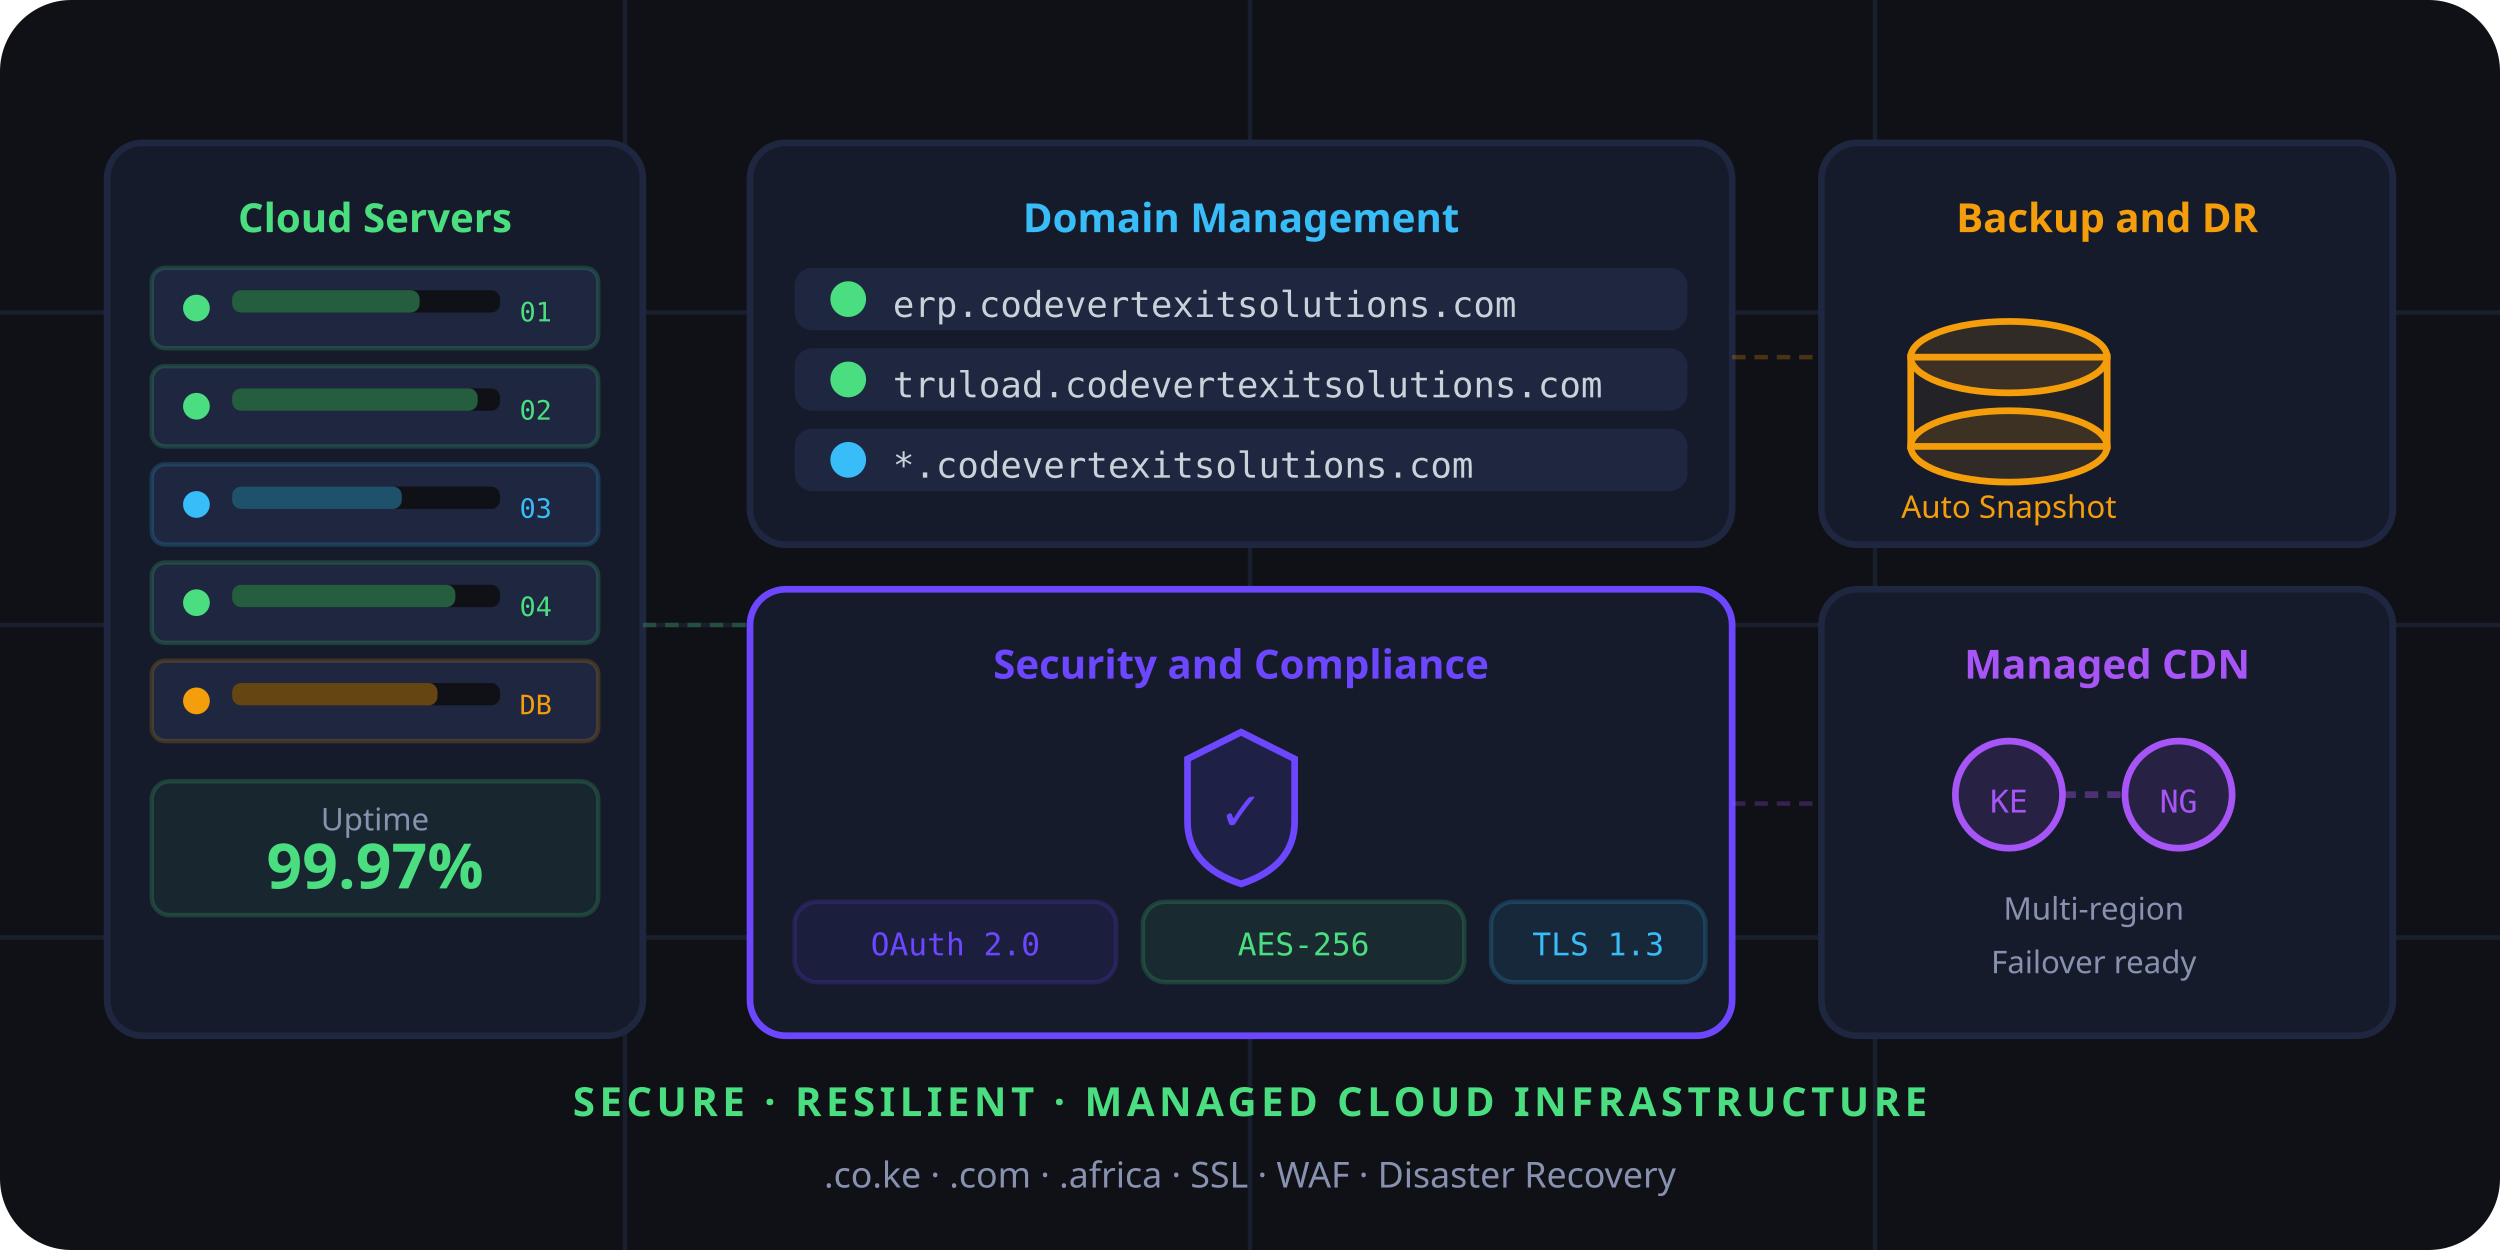
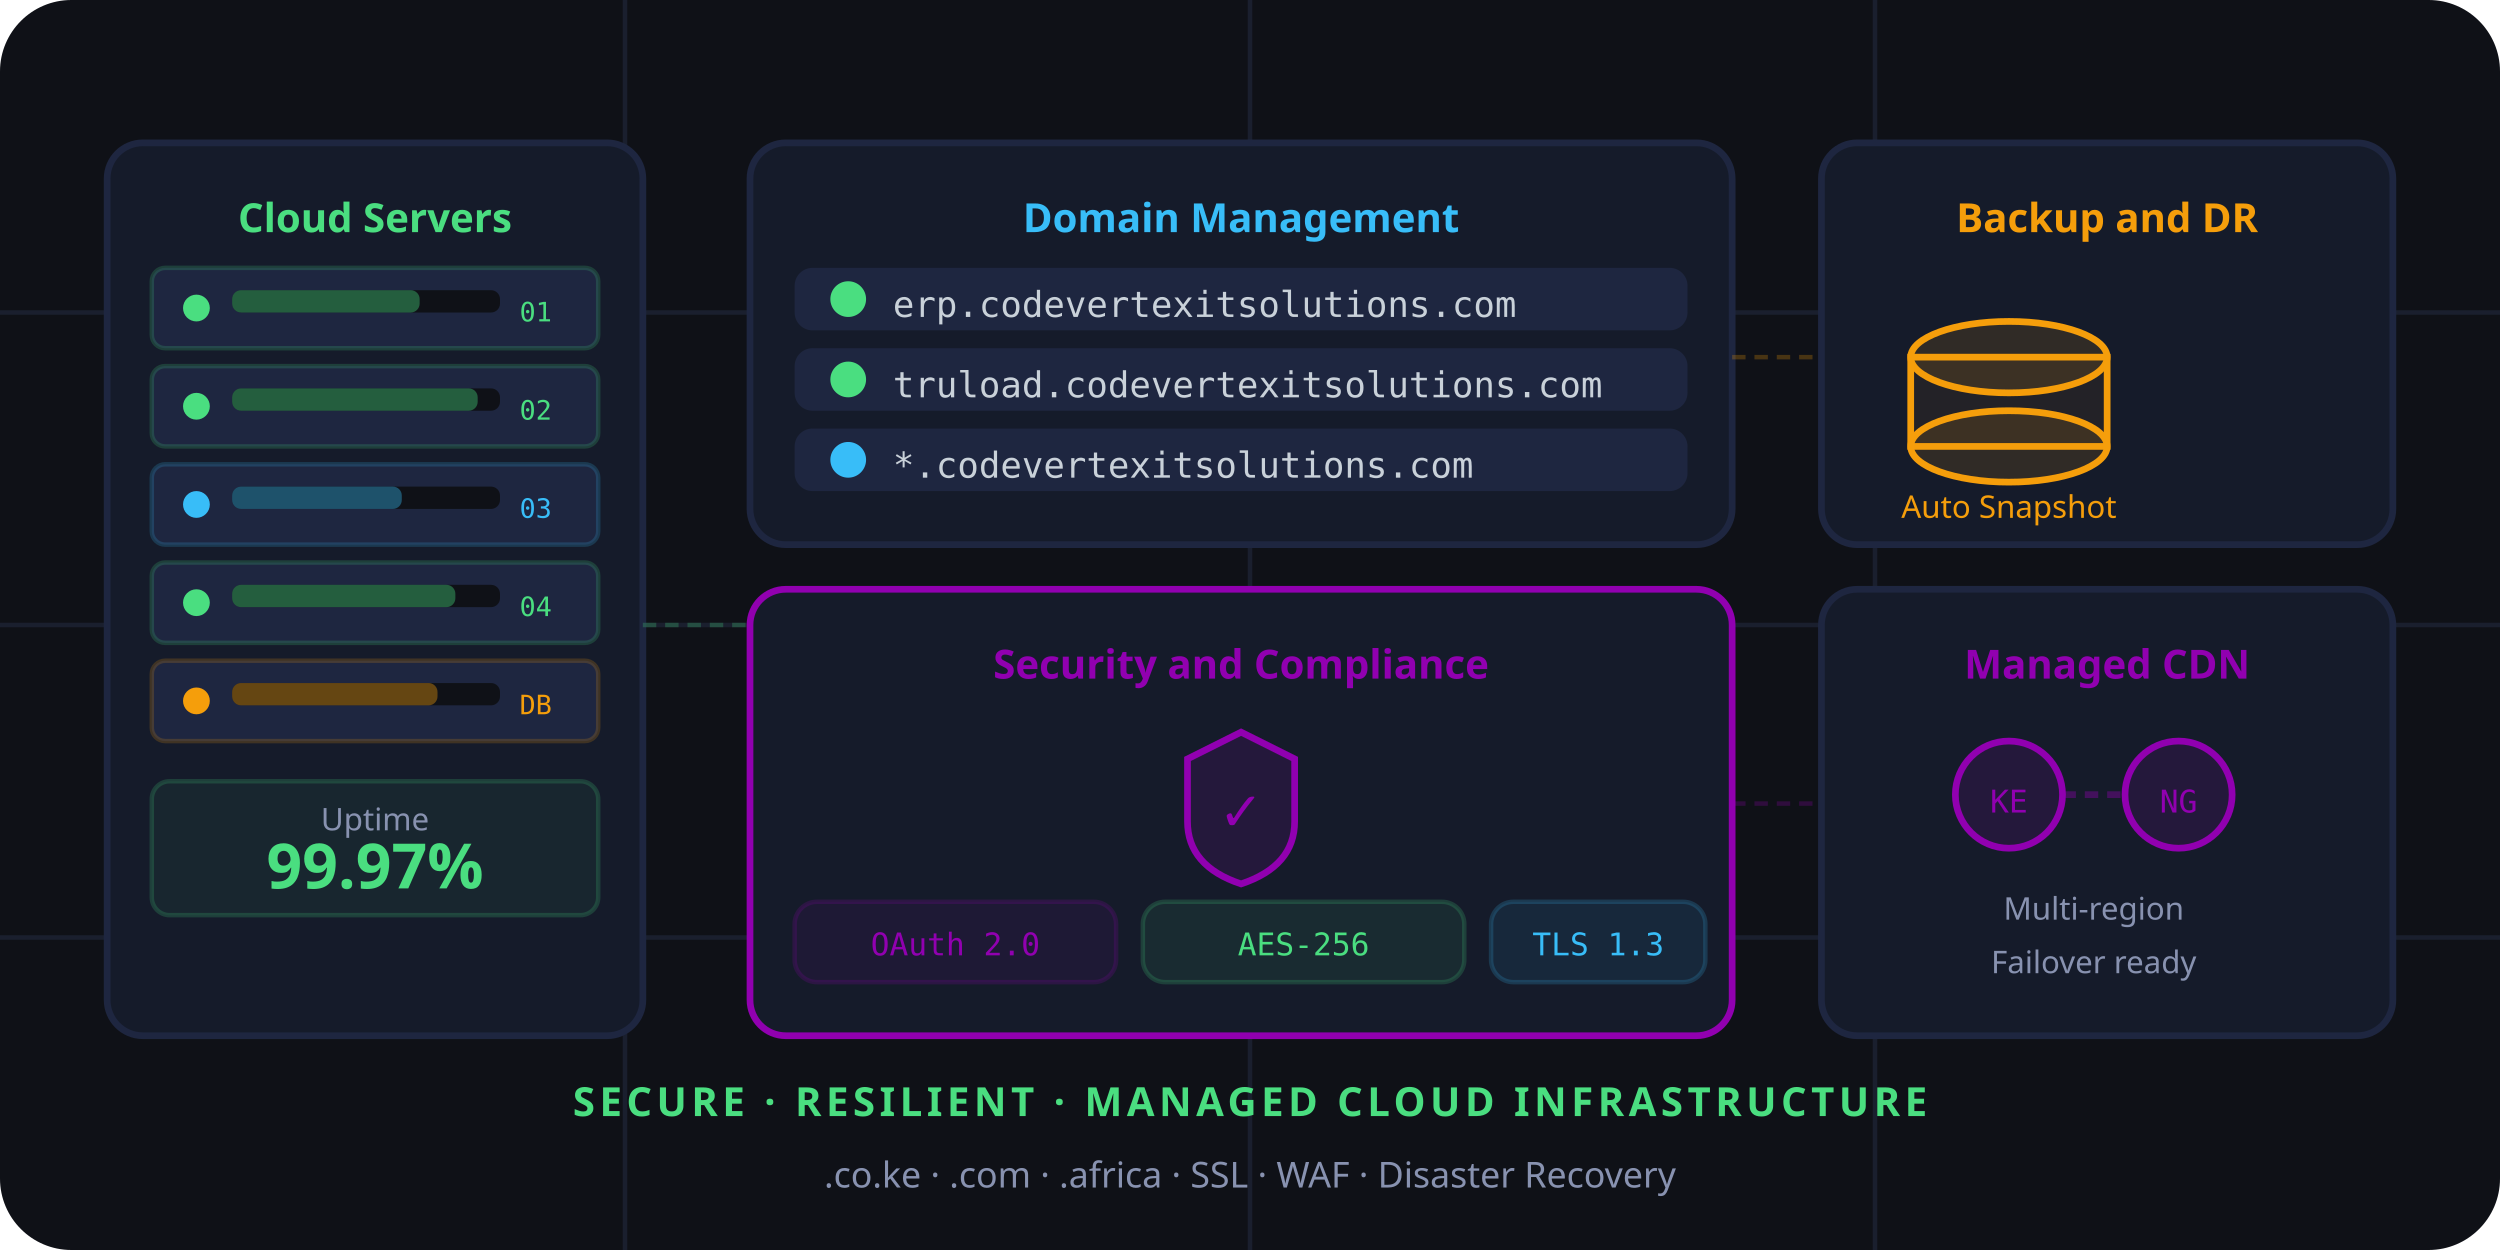
<svg xmlns="http://www.w3.org/2000/svg" viewBox="0 0 560 280" fill="none">
  <rect width="560" height="280" rx="16" fill="#0f1117" />
  <line x1="0" y1="70" x2="560" y2="70" stroke="#1a1f2e" stroke-width="1" />
  <line x1="0" y1="140" x2="560" y2="140" stroke="#1a1f2e" stroke-width="1" />
  <line x1="0" y1="210" x2="560" y2="210" stroke="#1a1f2e" stroke-width="1" />
  <line x1="140" y1="0" x2="140" y2="280" stroke="#1a1f2e" stroke-width="1" />
  <line x1="280" y1="0" x2="280" y2="280" stroke="#1a1f2e" stroke-width="1" />
  <line x1="420" y1="0" x2="420" y2="280" stroke="#1a1f2e" stroke-width="1" />
  <rect x="24" y="32" width="120" height="200" rx="8" fill="#151b2a" stroke="#1e2640" stroke-width="1.5" />
  <text x="84" y="52" text-anchor="middle" font-family="sans-serif" font-size="9" fill="#4ade80" font-weight="bold">Cloud Servers</text>
  <rect x="34" y="60" width="100" height="18" rx="3" fill="#1e2640" stroke="#4ade8030" stroke-width="1" />
  <circle cx="44" cy="69" r="3" fill="#4ade80" />
  <rect x="52" y="65" width="60" height="5" rx="2" fill="#0f1117" />
  <rect x="52" y="65" width="42" height="5" rx="2" fill="#4ade8060" />
  <text x="120" y="72" text-anchor="middle" font-family="monospace" font-size="6" fill="#4ade80">01</text>
  <rect x="34" y="82" width="100" height="18" rx="3" fill="#1e2640" stroke="#4ade8030" stroke-width="1" />
  <circle cx="44" cy="91" r="3" fill="#4ade80" />
  <rect x="52" y="87" width="60" height="5" rx="2" fill="#0f1117" />
  <rect x="52" y="87" width="55" height="5" rx="2" fill="#4ade8060" />
  <text x="120" y="94" text-anchor="middle" font-family="monospace" font-size="6" fill="#4ade80">02</text>
  <rect x="34" y="104" width="100" height="18" rx="3" fill="#1e2640" stroke="#38bdf830" stroke-width="1" />
  <circle cx="44" cy="113" r="3" fill="#38bdf8" />
  <rect x="52" y="109" width="60" height="5" rx="2" fill="#0f1117" />
  <rect x="52" y="109" width="38" height="5" rx="2" fill="#38bdf860" />
  <text x="120" y="116" text-anchor="middle" font-family="monospace" font-size="6" fill="#38bdf8">03</text>
  <rect x="34" y="126" width="100" height="18" rx="3" fill="#1e2640" stroke="#4ade8030" stroke-width="1" />
  <circle cx="44" cy="135" r="3" fill="#4ade80" />
  <rect x="52" y="131" width="60" height="5" rx="2" fill="#0f1117" />
  <rect x="52" y="131" width="50" height="5" rx="2" fill="#4ade8060" />
  <text x="120" y="138" text-anchor="middle" font-family="monospace" font-size="6" fill="#4ade80">04</text>
  <rect x="34" y="148" width="100" height="18" rx="3" fill="#1e2640" stroke="#f59e0b30" stroke-width="1" />
  <circle cx="44" cy="157" r="3" fill="#f59e0b" />
  <rect x="52" y="153" width="60" height="5" rx="2" fill="#0f1117" />
  <rect x="52" y="153" width="46" height="5" rx="2" fill="#f59e0b60" />
  <text x="120" y="160" text-anchor="middle" font-family="monospace" font-size="6" fill="#f59e0b">DB</text>
  <rect x="34" y="175" width="100" height="30" rx="4" fill="#4ade8010" stroke="#4ade8030" stroke-width="1" />
  <text x="84" y="186" text-anchor="middle" font-family="sans-serif" font-size="7" fill="#8892b0">Uptime</text>
  <text x="84" y="199" text-anchor="middle" font-family="sans-serif" font-size="14" fill="#4ade80" font-weight="bold">99.97%</text>
  <rect x="168" y="32" width="220" height="90" rx="8" fill="#151b2a" stroke="#1e2640" stroke-width="1.5" />
  <text x="278" y="52" text-anchor="middle" font-family="sans-serif" font-size="9" fill="#38bdf8" font-weight="bold">Domain Management</text>
  <rect x="178" y="60" width="200" height="14" rx="4" fill="#1e2640" />
  <circle cx="190" cy="67" r="4" fill="#4ade80" />
  <text x="200" y="71" font-family="monospace" font-size="8" fill="#c9d1d9">erp.codevertexitsolutions.com</text>
  <rect x="178" y="78" width="200" height="14" rx="4" fill="#1e2640" />
  <circle cx="190" cy="85" r="4" fill="#4ade80" />
  <text x="200" y="89" font-family="monospace" font-size="8" fill="#c9d1d9">truload.codevertexitsolutions.com</text>
  <rect x="178" y="96" width="200" height="14" rx="4" fill="#1e2640" />
  <circle cx="190" cy="103" r="4" fill="#38bdf8" />
  <text x="200" y="107" font-family="monospace" font-size="8" fill="#c9d1d9">*.codevertexitsolutions.com</text>
-   <rect x="168" y="132" width="220" height="100" rx="8" fill="#151b2a" stroke="#6c47ff" stroke-width="1.5" />
-   <text x="278" y="152" text-anchor="middle" font-family="sans-serif" font-size="9" fill="#6c47ff" font-weight="bold">Security and Compliance</text>
-   <path d="M278 164 L266 170 L266 184 Q266 194 278 198 Q290 194 290 184 L290 170 Z" fill="#6c47ff20" stroke="#6c47ff" stroke-width="1.5" />
-   <text x="278" y="186" text-anchor="middle" font-family="sans-serif" font-size="12" fill="#6c47ff">✓</text>
-   <rect x="178" y="202" width="72" height="18" rx="5" fill="#6c47ff15" stroke="#6c47ff30" stroke-width="1" />
-   <text x="214" y="214" text-anchor="middle" font-family="monospace" font-size="7" fill="#6c47ff">OAuth 2.0</text>
+   <rect x="168" y="132" width="220" height="100" rx="8" fill="#151b2a" stroke="#9100B0" stroke-width="1.5" />
+   <text x="278" y="152" text-anchor="middle" font-family="sans-serif" font-size="9" fill="#9100B0" font-weight="bold">Security and Compliance</text>
+   <path d="M278 164 L266 170 L266 184 Q266 194 278 198 Q290 194 290 184 L290 170 Z" fill="#9100B020" stroke="#9100B0" stroke-width="1.5" />
+   <text x="278" y="186" text-anchor="middle" font-family="sans-serif" font-size="12" fill="#9100B0">✓</text>
+   <rect x="178" y="202" width="72" height="18" rx="5" fill="#9100B015" stroke="#9100B030" stroke-width="1" />
+   <text x="214" y="214" text-anchor="middle" font-family="monospace" font-size="7" fill="#9100B0">OAuth 2.0</text>
  <rect x="256" y="202" width="72" height="18" rx="5" fill="#4ade8015" stroke="#4ade8030" stroke-width="1" />
  <text x="292" y="214" text-anchor="middle" font-family="monospace" font-size="7" fill="#4ade80">AES-256</text>
  <rect x="334" y="202" width="48" height="18" rx="5" fill="#38bdf815" stroke="#38bdf830" stroke-width="1" />
  <text x="358" y="214" text-anchor="middle" font-family="monospace" font-size="7" fill="#38bdf8">TLS 1.3</text>
  <rect x="408" y="32" width="128" height="90" rx="8" fill="#151b2a" stroke="#1e2640" stroke-width="1.5" />
  <text x="472" y="52" text-anchor="middle" font-family="sans-serif" font-size="9" fill="#f59e0b" font-weight="bold">Backup and DR</text>
  <ellipse cx="450" cy="80" rx="22" ry="8" fill="#f59e0b20" stroke="#f59e0b" stroke-width="1.5" />
  <rect x="428" y="80" width="44" height="20" fill="#f59e0b10" stroke="#f59e0b" stroke-width="1.5" />
  <ellipse cx="450" cy="100" rx="22" ry="8" fill="#f59e0b20" stroke="#f59e0b" stroke-width="1.5" />
  <text x="450" y="116" text-anchor="middle" font-family="sans-serif" font-size="7" fill="#f59e0b">Auto Snapshot</text>
  <rect x="408" y="132" width="128" height="100" rx="8" fill="#151b2a" stroke="#1e2640" stroke-width="1.5" />
-   <text x="472" y="152" text-anchor="middle" font-family="sans-serif" font-size="9" fill="#a855f7" font-weight="bold">Managed CDN</text>
-   <circle cx="450" cy="178" r="12" fill="#a855f720" stroke="#a855f7" stroke-width="1.5" />
-   <text x="450" y="182" text-anchor="middle" font-family="monospace" font-size="7" fill="#a855f7">KE</text>
-   <circle cx="488" cy="178" r="12" fill="#a855f720" stroke="#a855f7" stroke-width="1.5" />
-   <text x="488" y="182" text-anchor="middle" font-family="monospace" font-size="7" fill="#a855f7">NG</text>
-   <line x1="462" y1="178" x2="476" y2="178" stroke="#a855f760" stroke-width="1.5" stroke-dasharray="3,2" />
+   <text x="472" y="152" text-anchor="middle" font-family="sans-serif" font-size="9" fill="#9100B0" font-weight="bold">Managed CDN</text>
+   <circle cx="450" cy="178" r="12" fill="#9100B020" stroke="#9100B0" stroke-width="1.5" />
+   <text x="450" y="182" text-anchor="middle" font-family="monospace" font-size="7" fill="#9100B0">KE</text>
+   <circle cx="488" cy="178" r="12" fill="#9100B020" stroke="#9100B0" stroke-width="1.5" />
+   <text x="488" y="182" text-anchor="middle" font-family="monospace" font-size="7" fill="#9100B0">NG</text>
+   <line x1="462" y1="178" x2="476" y2="178" stroke="#9100B060" stroke-width="1.5" stroke-dasharray="3,2" />
  <text x="469" y="206" text-anchor="middle" font-family="sans-serif" font-size="7" fill="#8892b0">Multi-region</text>
  <text x="469" y="218" text-anchor="middle" font-family="sans-serif" font-size="7" fill="#8892b0">Failover ready</text>
  <line x1="144" y1="140" x2="168" y2="140" stroke="#4ade8040" stroke-width="1" stroke-dasharray="3,2" />
  <line x1="388" y1="80" x2="408" y2="80" stroke="#f59e0b40" stroke-width="1" stroke-dasharray="3,2" />
-   <line x1="388" y1="180" x2="408" y2="180" stroke="#a855f740" stroke-width="1" stroke-dasharray="3,2" />
+   <line x1="388" y1="180" x2="408" y2="180" stroke="#9100B040" stroke-width="1" stroke-dasharray="3,2" />
  <text x="280" y="250" text-anchor="middle" font-family="sans-serif" font-size="9" fill="#4ade80" font-weight="bold" letter-spacing="1">SECURE · RESILIENT · MANAGED CLOUD INFRASTRUCTURE</text>
  <text x="280" y="266" text-anchor="middle" font-family="sans-serif" font-size="8" fill="#8892b0">.co.ke · .com · .africa · SSL · WAF · Disaster Recovery</text>
</svg>
